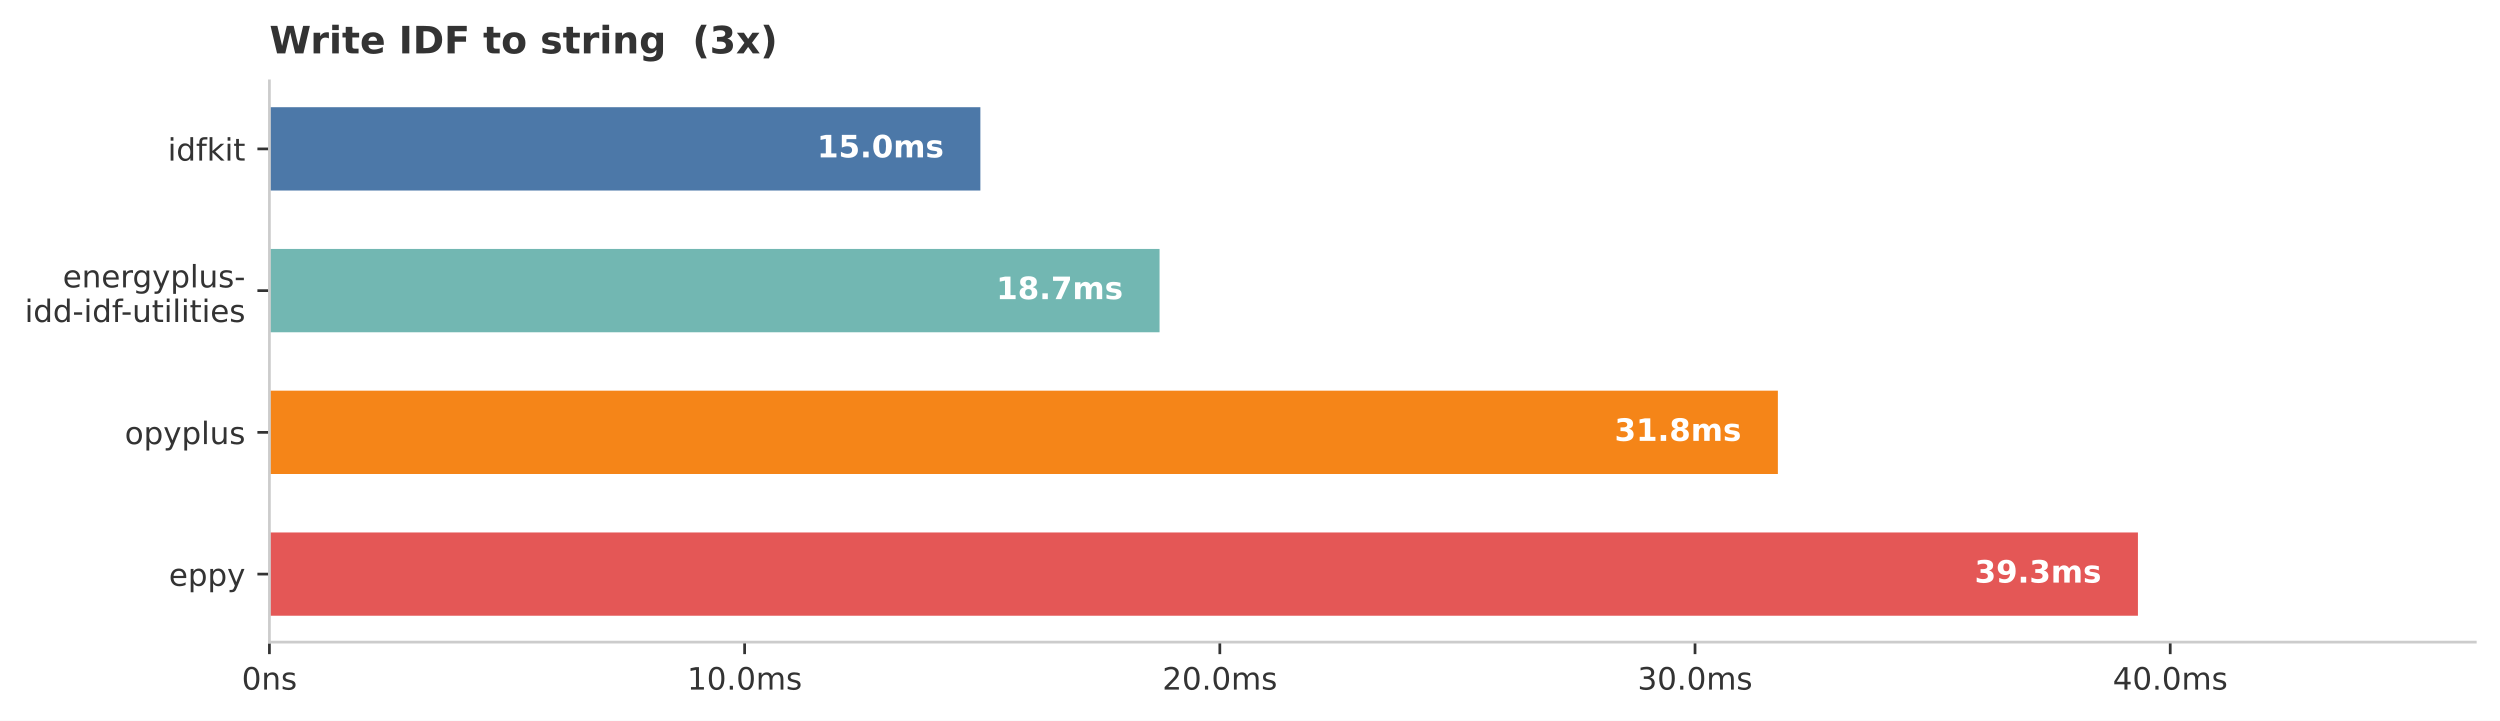
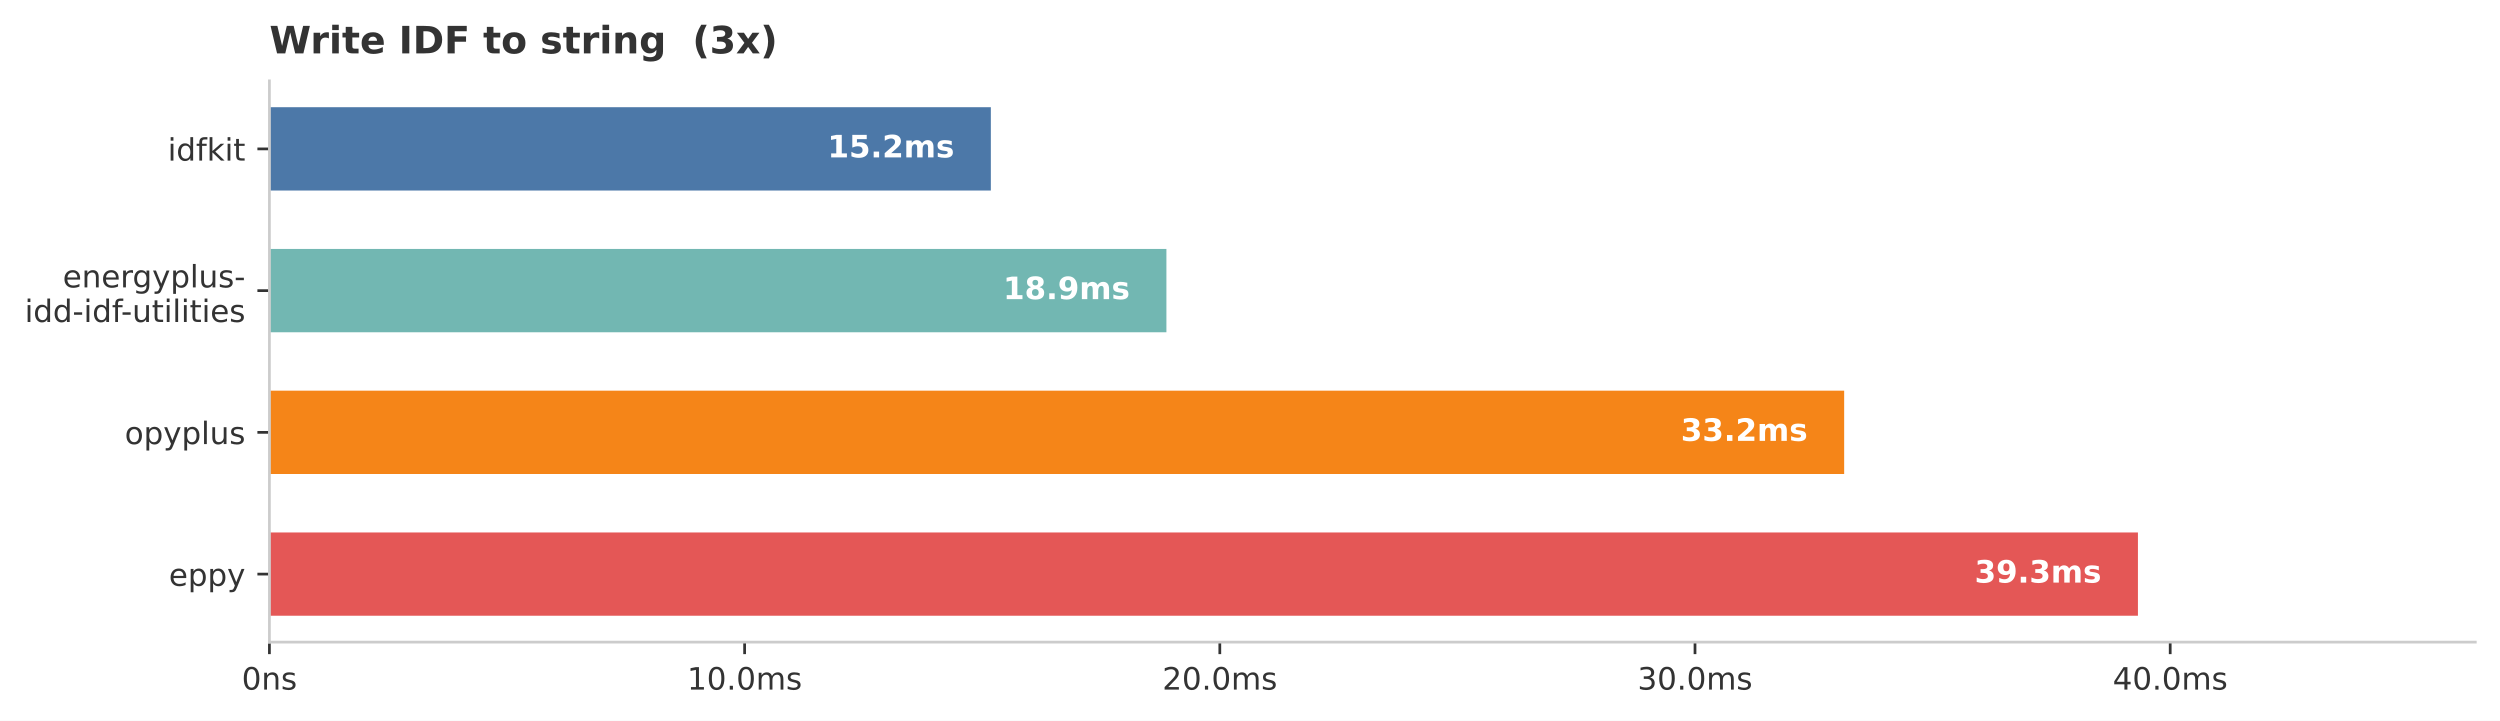
<svg xmlns="http://www.w3.org/2000/svg" xmlns:xlink="http://www.w3.org/1999/xlink" width="728.4pt" height="210pt" viewBox="0 0 728.4 210" version="1.1">
  <defs>
    <style type="text/css">*{stroke-linejoin: round; stroke-linecap: butt}</style>
  </defs>
  <g id="figure_1">
    <g id="patch_1">
      <path d="M 0 210 L 728.4 210 L 728.4 -0 L 0 -0 z " style="fill: #ffffff" />
    </g>
    <g id="axes_1">
      <g id="patch_2">
        <path d="M 78.497 187.089 L 721.2 187.089 L 721.2 23.558 L 78.497 23.558 z " style="fill: #ffffff" />
      </g>
      <g id="patch_3">
-         <path d="M 78.497 30.992 L 285.893 30.992 L 285.893 55.769 L 78.497 55.769 z " clip-path="url(#p78777f69db)" style="fill: #4c78a8; stroke: #ffffff; stroke-width: 0.5; stroke-linejoin: miter" />
+         <path d="M 78.497 30.992 L 288.944 30.992 L 288.944 55.769 L 78.497 55.769 z " clip-path="url(#p99929ce9ed)" style="fill: #4c78a8; stroke: #ffffff; stroke-width: 0.5; stroke-linejoin: miter" />
      </g>
      <g id="patch_4">
-         <path d="M 78.497 72.287 L 338.099 72.287 L 338.099 97.065 L 78.497 97.065 z " clip-path="url(#p78777f69db)" style="fill: #72b7b2; stroke: #ffffff; stroke-width: 0.5; stroke-linejoin: miter" />
+         <path d="M 78.497 72.287 L 340.096 72.287 L 340.096 97.065 L 78.497 97.065 z " clip-path="url(#p99929ce9ed)" style="fill: #72b7b2; stroke: #ffffff; stroke-width: 0.5; stroke-linejoin: miter" />
      </g>
      <g id="patch_5">
-         <path d="M 78.497 113.583 L 518.252 113.583 L 518.252 138.36 L 78.497 138.36 z " clip-path="url(#p78777f69db)" style="fill: #f58518; stroke: #ffffff; stroke-width: 0.5; stroke-linejoin: miter" />
+         <path d="M 78.497 113.583 L 537.565 113.583 L 537.565 138.36 L 78.497 138.36 z " clip-path="url(#p99929ce9ed)" style="fill: #f58518; stroke: #ffffff; stroke-width: 0.5; stroke-linejoin: miter" />
      </g>
      <g id="patch_6">
-         <path d="M 78.497 154.879 L 623.16 154.879 L 623.16 179.656 L 78.497 179.656 z " clip-path="url(#p78777f69db)" style="fill: #e45756; stroke: #ffffff; stroke-width: 0.5; stroke-linejoin: miter" />
+         <path d="M 78.497 154.879 L 623.16 154.879 L 623.16 179.656 L 78.497 179.656 z " clip-path="url(#p99929ce9ed)" style="fill: #e45756; stroke: #ffffff; stroke-width: 0.5; stroke-linejoin: miter" />
      </g>
      <g id="matplotlib.axis_1">
        <g id="xtick_1">
          <g id="line2d_1">
            <defs>
-               <path id="m47d28d8f5f" d="M 0 0 L 0 3.5 " style="stroke: #333333; stroke-width: 0.8" />
+               <path id="me2864a29cc" d="M 0 0 L 0 3.5 " style="stroke: #333333; stroke-width: 0.8" />
            </defs>
            <g>
-               <use xlink:href="#m47d28d8f5f" x="78.497" y="187.089" style="fill: #333333; stroke: #333333; stroke-width: 0.8" />
+               <use xlink:href="#me2864a29cc" x="78.497" y="187.089" style="fill: #333333; stroke: #333333; stroke-width: 0.8" />
            </g>
          </g>
          <g id="text_1">
            <g style="fill: #333333" transform="translate(70.43734 200.9278) scale(0.09 -0.09)">
              <defs>
                <path id="DejaVuSans-30" d="M 2034 4250 Q 1547 4250 1301 3770 Q 1056 3291 1056 2328 Q 1056 1369 1301 889 Q 1547 409 2034 409 Q 2525 409 2770 889 Q 3016 1369 3016 2328 Q 3016 3291 2770 3770 Q 2525 4250 2034 4250 z M 2034 4750 Q 2819 4750 3233 4129 Q 3647 3509 3647 2328 Q 3647 1150 3233 529 Q 2819 -91 2034 -91 Q 1250 -91 836 529 Q 422 1150 422 2328 Q 422 3509 836 4129 Q 1250 4750 2034 4750 z " transform="scale(0.015625)" />
                <path id="DejaVuSans-6e" d="M 3513 2113 L 3513 0 L 2938 0 L 2938 2094 Q 2938 2591 2744 2837 Q 2550 3084 2163 3084 Q 1697 3084 1428 2787 Q 1159 2491 1159 1978 L 1159 0 L 581 0 L 581 3500 L 1159 3500 L 1159 2956 Q 1366 3272 1645 3428 Q 1925 3584 2291 3584 Q 2894 3584 3203 3211 Q 3513 2838 3513 2113 z " transform="scale(0.015625)" />
                <path id="DejaVuSans-73" d="M 2834 3397 L 2834 2853 Q 2591 2978 2328 3040 Q 2066 3103 1784 3103 Q 1356 3103 1142 2972 Q 928 2841 928 2578 Q 928 2378 1081 2264 Q 1234 2150 1697 2047 L 1894 2003 Q 2506 1872 2764 1633 Q 3022 1394 3022 966 Q 3022 478 2636 193 Q 2250 -91 1575 -91 Q 1294 -91 989 -36 Q 684 19 347 128 L 347 722 Q 666 556 975 473 Q 1284 391 1588 391 Q 1994 391 2212 530 Q 2431 669 2431 922 Q 2431 1156 2273 1281 Q 2116 1406 1581 1522 L 1381 1569 Q 847 1681 609 1914 Q 372 2147 372 2553 Q 372 3047 722 3315 Q 1072 3584 1716 3584 Q 2034 3584 2315 3537 Q 2597 3491 2834 3397 z " transform="scale(0.015625)" />
              </defs>
              <use xlink:href="#DejaVuSans-30" />
              <use xlink:href="#DejaVuSans-6e" transform="translate(63.62305 0)" />
              <use xlink:href="#DejaVuSans-73" transform="translate(127.002 0)" />
            </g>
          </g>
        </g>
        <g id="xtick_2">
          <g id="line2d_2">
            <g>
-               <use xlink:href="#m47d28d8f5f" x="216.952" y="187.089" style="fill: #333333; stroke: #333333; stroke-width: 0.8" />
+               <use xlink:href="#me2864a29cc" x="216.95" y="187.089" style="fill: #333333; stroke: #333333; stroke-width: 0.8" />
            </g>
          </g>
          <g id="text_2">
-             <g style="fill: #333333" transform="translate(200.2051 200.9278) scale(0.09 -0.09)">
+             <g style="fill: #333333" transform="translate(200.2028 200.9278) scale(0.09 -0.09)">
              <defs>
                <path id="DejaVuSans-31" d="M 794 531 L 1825 531 L 1825 4091 L 703 3866 L 703 4441 L 1819 4666 L 2450 4666 L 2450 531 L 3481 531 L 3481 0 L 794 0 L 794 531 z " transform="scale(0.015625)" />
                <path id="DejaVuSans-2e" d="M 684 794 L 1344 794 L 1344 0 L 684 0 L 684 794 z " transform="scale(0.015625)" />
                <path id="DejaVuSans-6d" d="M 3328 2828 Q 3544 3216 3844 3400 Q 4144 3584 4550 3584 Q 5097 3584 5394 3201 Q 5691 2819 5691 2113 L 5691 0 L 5113 0 L 5113 2094 Q 5113 2597 4934 2840 Q 4756 3084 4391 3084 Q 3944 3084 3684 2787 Q 3425 2491 3425 1978 L 3425 0 L 2847 0 L 2847 2094 Q 2847 2600 2669 2842 Q 2491 3084 2119 3084 Q 1678 3084 1418 2786 Q 1159 2488 1159 1978 L 1159 0 L 581 0 L 581 3500 L 1159 3500 L 1159 2956 Q 1356 3278 1631 3431 Q 1906 3584 2284 3584 Q 2666 3584 2933 3390 Q 3200 3197 3328 2828 z " transform="scale(0.015625)" />
              </defs>
              <use xlink:href="#DejaVuSans-31" />
              <use xlink:href="#DejaVuSans-30" transform="translate(63.62305 0)" />
              <use xlink:href="#DejaVuSans-2e" transform="translate(127.2461 0)" />
              <use xlink:href="#DejaVuSans-30" transform="translate(159.0332 0)" />
              <use xlink:href="#DejaVuSans-6d" transform="translate(222.6562 0)" />
              <use xlink:href="#DejaVuSans-73" transform="translate(320.0684 0)" />
            </g>
          </g>
        </g>
        <g id="xtick_3">
          <g id="line2d_3">
            <g>
-               <use xlink:href="#m47d28d8f5f" x="355.408" y="187.089" style="fill: #333333; stroke: #333333; stroke-width: 0.8" />
+               <use xlink:href="#me2864a29cc" x="355.403" y="187.089" style="fill: #333333; stroke: #333333; stroke-width: 0.8" />
            </g>
          </g>
          <g id="text_3">
-             <g style="fill: #333333" transform="translate(338.6607 200.9278) scale(0.09 -0.09)">
+             <g style="fill: #333333" transform="translate(338.656 200.9278) scale(0.09 -0.09)">
              <defs>
                <path id="DejaVuSans-32" d="M 1228 531 L 3431 531 L 3431 0 L 469 0 L 469 531 Q 828 903 1448 1529 Q 2069 2156 2228 2338 Q 2531 2678 2651 2914 Q 2772 3150 2772 3378 Q 2772 3750 2511 3984 Q 2250 4219 1831 4219 Q 1534 4219 1204 4116 Q 875 4013 500 3803 L 500 4441 Q 881 4594 1212 4672 Q 1544 4750 1819 4750 Q 2544 4750 2975 4387 Q 3406 4025 3406 3419 Q 3406 3131 3298 2873 Q 3191 2616 2906 2266 Q 2828 2175 2409 1742 Q 1991 1309 1228 531 z " transform="scale(0.015625)" />
              </defs>
              <use xlink:href="#DejaVuSans-32" />
              <use xlink:href="#DejaVuSans-30" transform="translate(63.62305 0)" />
              <use xlink:href="#DejaVuSans-2e" transform="translate(127.2461 0)" />
              <use xlink:href="#DejaVuSans-30" transform="translate(159.0332 0)" />
              <use xlink:href="#DejaVuSans-6d" transform="translate(222.6562 0)" />
              <use xlink:href="#DejaVuSans-73" transform="translate(320.0684 0)" />
            </g>
          </g>
        </g>
        <g id="xtick_4">
          <g id="line2d_4">
            <g>
-               <use xlink:href="#m47d28d8f5f" x="493.863" y="187.089" style="fill: #333333; stroke: #333333; stroke-width: 0.8" />
+               <use xlink:href="#me2864a29cc" x="493.856" y="187.089" style="fill: #333333; stroke: #333333; stroke-width: 0.8" />
            </g>
          </g>
          <g id="text_4">
-             <g style="fill: #333333" transform="translate(477.1163 200.9278) scale(0.09 -0.09)">
+             <g style="fill: #333333" transform="translate(477.1093 200.9278) scale(0.09 -0.09)">
              <defs>
                <path id="DejaVuSans-33" d="M 2597 2516 Q 3050 2419 3304 2112 Q 3559 1806 3559 1356 Q 3559 666 3084 287 Q 2609 -91 1734 -91 Q 1441 -91 1130 -33 Q 819 25 488 141 L 488 750 Q 750 597 1062 519 Q 1375 441 1716 441 Q 2309 441 2620 675 Q 2931 909 2931 1356 Q 2931 1769 2642 2001 Q 2353 2234 1838 2234 L 1294 2234 L 1294 2753 L 1863 2753 Q 2328 2753 2575 2939 Q 2822 3125 2822 3475 Q 2822 3834 2567 4026 Q 2313 4219 1838 4219 Q 1578 4219 1281 4162 Q 984 4106 628 3988 L 628 4550 Q 988 4650 1302 4700 Q 1616 4750 1894 4750 Q 2613 4750 3031 4423 Q 3450 4097 3450 3541 Q 3450 3153 3228 2886 Q 3006 2619 2597 2516 z " transform="scale(0.015625)" />
              </defs>
              <use xlink:href="#DejaVuSans-33" />
              <use xlink:href="#DejaVuSans-30" transform="translate(63.62305 0)" />
              <use xlink:href="#DejaVuSans-2e" transform="translate(127.2461 0)" />
              <use xlink:href="#DejaVuSans-30" transform="translate(159.0332 0)" />
              <use xlink:href="#DejaVuSans-6d" transform="translate(222.6562 0)" />
              <use xlink:href="#DejaVuSans-73" transform="translate(320.0684 0)" />
            </g>
          </g>
        </g>
        <g id="xtick_5">
          <g id="line2d_5">
            <g>
-               <use xlink:href="#m47d28d8f5f" x="632.319" y="187.089" style="fill: #333333; stroke: #333333; stroke-width: 0.8" />
+               <use xlink:href="#me2864a29cc" x="632.31" y="187.089" style="fill: #333333; stroke: #333333; stroke-width: 0.8" />
            </g>
          </g>
          <g id="text_5">
-             <g style="fill: #333333" transform="translate(615.5719 200.9278) scale(0.09 -0.09)">
+             <g style="fill: #333333" transform="translate(615.5625 200.9278) scale(0.09 -0.09)">
              <defs>
                <path id="DejaVuSans-34" d="M 2419 4116 L 825 1625 L 2419 1625 L 2419 4116 z M 2253 4666 L 3047 4666 L 3047 1625 L 3713 1625 L 3713 1100 L 3047 1100 L 3047 0 L 2419 0 L 2419 1100 L 313 1100 L 313 1709 L 2253 4666 z " transform="scale(0.015625)" />
              </defs>
              <use xlink:href="#DejaVuSans-34" />
              <use xlink:href="#DejaVuSans-30" transform="translate(63.62305 0)" />
              <use xlink:href="#DejaVuSans-2e" transform="translate(127.2461 0)" />
              <use xlink:href="#DejaVuSans-30" transform="translate(159.0332 0)" />
              <use xlink:href="#DejaVuSans-6d" transform="translate(222.6562 0)" />
              <use xlink:href="#DejaVuSans-73" transform="translate(320.0684 0)" />
            </g>
          </g>
        </g>
      </g>
      <g id="matplotlib.axis_2">
        <g id="ytick_1">
          <g id="line2d_6">
            <defs>
-               <path id="m588c91ca24" d="M 0 0 L -3.5 0 " style="stroke: #333333; stroke-width: 0.8" />
+               <path id="md1271dd199" d="M 0 0 L -3.5 0 " style="stroke: #333333; stroke-width: 0.8" />
            </defs>
            <g>
-               <use xlink:href="#m588c91ca24" x="78.497" y="43.38" style="fill: #333333; stroke: #333333; stroke-width: 0.8" />
+               <use xlink:href="#md1271dd199" x="78.497" y="43.38" style="fill: #333333; stroke: #333333; stroke-width: 0.8" />
            </g>
          </g>
          <g id="text_6">
            <g style="fill: #333333" transform="translate(48.87422 46.79951) scale(0.09 -0.09)">
              <defs>
                <path id="DejaVuSans-69" d="M 603 3500 L 1178 3500 L 1178 0 L 603 0 L 603 3500 z M 603 4863 L 1178 4863 L 1178 4134 L 603 4134 L 603 4863 z " transform="scale(0.015625)" />
                <path id="DejaVuSans-64" d="M 2906 2969 L 2906 4863 L 3481 4863 L 3481 0 L 2906 0 L 2906 525 Q 2725 213 2448 61 Q 2172 -91 1784 -91 Q 1150 -91 751 415 Q 353 922 353 1747 Q 353 2572 751 3078 Q 1150 3584 1784 3584 Q 2172 3584 2448 3432 Q 2725 3281 2906 2969 z M 947 1747 Q 947 1113 1208 752 Q 1469 391 1925 391 Q 2381 391 2643 752 Q 2906 1113 2906 1747 Q 2906 2381 2643 2742 Q 2381 3103 1925 3103 Q 1469 3103 1208 2742 Q 947 2381 947 1747 z " transform="scale(0.015625)" />
                <path id="DejaVuSans-66" d="M 2375 4863 L 2375 4384 L 1825 4384 Q 1516 4384 1395 4259 Q 1275 4134 1275 3809 L 1275 3500 L 2222 3500 L 2222 3053 L 1275 3053 L 1275 0 L 697 0 L 697 3053 L 147 3053 L 147 3500 L 697 3500 L 697 3744 Q 697 4328 969 4595 Q 1241 4863 1831 4863 L 2375 4863 z " transform="scale(0.015625)" />
                <path id="DejaVuSans-6b" d="M 581 4863 L 1159 4863 L 1159 1991 L 2875 3500 L 3609 3500 L 1753 1863 L 3688 0 L 2938 0 L 1159 1709 L 1159 0 L 581 0 L 581 4863 z " transform="scale(0.015625)" />
                <path id="DejaVuSans-74" d="M 1172 4494 L 1172 3500 L 2356 3500 L 2356 3053 L 1172 3053 L 1172 1153 Q 1172 725 1289 603 Q 1406 481 1766 481 L 2356 481 L 2356 0 L 1766 0 Q 1100 0 847 248 Q 594 497 594 1153 L 594 3053 L 172 3053 L 172 3500 L 594 3500 L 594 4494 L 1172 4494 z " transform="scale(0.015625)" />
              </defs>
              <use xlink:href="#DejaVuSans-69" />
              <use xlink:href="#DejaVuSans-64" transform="translate(27.7832 0)" />
              <use xlink:href="#DejaVuSans-66" transform="translate(91.25977 0)" />
              <use xlink:href="#DejaVuSans-6b" transform="translate(126.4648 0)" />
              <use xlink:href="#DejaVuSans-69" transform="translate(184.375 0)" />
              <use xlink:href="#DejaVuSans-74" transform="translate(212.1582 0)" />
            </g>
          </g>
        </g>
        <g id="ytick_2">
          <g id="line2d_7">
            <g>
-               <use xlink:href="#m588c91ca24" x="78.497" y="84.676" style="fill: #333333; stroke: #333333; stroke-width: 0.8" />
+               <use xlink:href="#md1271dd199" x="78.497" y="84.676" style="fill: #333333; stroke: #333333; stroke-width: 0.8" />
            </g>
          </g>
          <g id="text_7">
            <g style="fill: #333333" transform="translate(18.28125 83.74004) scale(0.09 -0.09)">
              <defs>
                <path id="DejaVuSans-65" d="M 3597 1894 L 3597 1613 L 953 1613 Q 991 1019 1311 708 Q 1631 397 2203 397 Q 2534 397 2845 478 Q 3156 559 3463 722 L 3463 178 Q 3153 47 2828 -22 Q 2503 -91 2169 -91 Q 1331 -91 842 396 Q 353 884 353 1716 Q 353 2575 817 3079 Q 1281 3584 2069 3584 Q 2775 3584 3186 3129 Q 3597 2675 3597 1894 z M 3022 2063 Q 3016 2534 2758 2815 Q 2500 3097 2075 3097 Q 1594 3097 1305 2825 Q 1016 2553 972 2059 L 3022 2063 z " transform="scale(0.015625)" />
                <path id="DejaVuSans-72" d="M 2631 2963 Q 2534 3019 2420 3045 Q 2306 3072 2169 3072 Q 1681 3072 1420 2755 Q 1159 2438 1159 1844 L 1159 0 L 581 0 L 581 3500 L 1159 3500 L 1159 2956 Q 1341 3275 1631 3429 Q 1922 3584 2338 3584 Q 2397 3584 2469 3576 Q 2541 3569 2628 3553 L 2631 2963 z " transform="scale(0.015625)" />
                <path id="DejaVuSans-67" d="M 2906 1791 Q 2906 2416 2648 2759 Q 2391 3103 1925 3103 Q 1463 3103 1205 2759 Q 947 2416 947 1791 Q 947 1169 1205 825 Q 1463 481 1925 481 Q 2391 481 2648 825 Q 2906 1169 2906 1791 z M 3481 434 Q 3481 -459 3084 -895 Q 2688 -1331 1869 -1331 Q 1566 -1331 1297 -1286 Q 1028 -1241 775 -1147 L 775 -588 Q 1028 -725 1275 -790 Q 1522 -856 1778 -856 Q 2344 -856 2625 -561 Q 2906 -266 2906 331 L 2906 616 Q 2728 306 2450 153 Q 2172 0 1784 0 Q 1141 0 747 490 Q 353 981 353 1791 Q 353 2603 747 3093 Q 1141 3584 1784 3584 Q 2172 3584 2450 3431 Q 2728 3278 2906 2969 L 2906 3500 L 3481 3500 L 3481 434 z " transform="scale(0.015625)" />
                <path id="DejaVuSans-79" d="M 2059 -325 Q 1816 -950 1584 -1140 Q 1353 -1331 966 -1331 L 506 -1331 L 506 -850 L 844 -850 Q 1081 -850 1212 -737 Q 1344 -625 1503 -206 L 1606 56 L 191 3500 L 800 3500 L 1894 763 L 2988 3500 L 3597 3500 L 2059 -325 z " transform="scale(0.015625)" />
                <path id="DejaVuSans-70" d="M 1159 525 L 1159 -1331 L 581 -1331 L 581 3500 L 1159 3500 L 1159 2969 Q 1341 3281 1617 3432 Q 1894 3584 2278 3584 Q 2916 3584 3314 3078 Q 3713 2572 3713 1747 Q 3713 922 3314 415 Q 2916 -91 2278 -91 Q 1894 -91 1617 61 Q 1341 213 1159 525 z M 3116 1747 Q 3116 2381 2855 2742 Q 2594 3103 2138 3103 Q 1681 3103 1420 2742 Q 1159 2381 1159 1747 Q 1159 1113 1420 752 Q 1681 391 2138 391 Q 2594 391 2855 752 Q 3116 1113 3116 1747 z " transform="scale(0.015625)" />
                <path id="DejaVuSans-6c" d="M 603 4863 L 1178 4863 L 1178 0 L 603 0 L 603 4863 z " transform="scale(0.015625)" />
                <path id="DejaVuSans-75" d="M 544 1381 L 544 3500 L 1119 3500 L 1119 1403 Q 1119 906 1312 657 Q 1506 409 1894 409 Q 2359 409 2629 706 Q 2900 1003 2900 1516 L 2900 3500 L 3475 3500 L 3475 0 L 2900 0 L 2900 538 Q 2691 219 2414 64 Q 2138 -91 1772 -91 Q 1169 -91 856 284 Q 544 659 544 1381 z M 1991 3584 L 1991 3584 z " transform="scale(0.015625)" />
                <path id="DejaVuSans-2d" d="M 313 2009 L 1997 2009 L 1997 1497 L 313 1497 L 313 2009 z " transform="scale(0.015625)" />
              </defs>
              <use xlink:href="#DejaVuSans-65" />
              <use xlink:href="#DejaVuSans-6e" transform="translate(61.52344 0)" />
              <use xlink:href="#DejaVuSans-65" transform="translate(124.9023 0)" />
              <use xlink:href="#DejaVuSans-72" transform="translate(186.4258 0)" />
              <use xlink:href="#DejaVuSans-67" transform="translate(225.7891 0)" />
              <use xlink:href="#DejaVuSans-79" transform="translate(289.2656 0)" />
              <use xlink:href="#DejaVuSans-70" transform="translate(348.4453 0)" />
              <use xlink:href="#DejaVuSans-6c" transform="translate(411.9219 0)" />
              <use xlink:href="#DejaVuSans-75" transform="translate(439.7051 0)" />
              <use xlink:href="#DejaVuSans-73" transform="translate(503.084 0)" />
              <use xlink:href="#DejaVuSans-2d" transform="translate(555.1836 0)" />
            </g>
            <g style="fill: #333333" transform="translate(7.2 93.81807) scale(0.09 -0.09)">
              <use xlink:href="#DejaVuSans-69" />
              <use xlink:href="#DejaVuSans-64" transform="translate(27.7832 0)" />
              <use xlink:href="#DejaVuSans-64" transform="translate(91.25977 0)" />
              <use xlink:href="#DejaVuSans-2d" transform="translate(154.7363 0)" />
              <use xlink:href="#DejaVuSans-69" transform="translate(190.8203 0)" />
              <use xlink:href="#DejaVuSans-64" transform="translate(218.6035 0)" />
              <use xlink:href="#DejaVuSans-66" transform="translate(282.0801 0)" />
              <use xlink:href="#DejaVuSans-2d" transform="translate(311.7852 0)" />
              <use xlink:href="#DejaVuSans-75" transform="translate(347.8691 0)" />
              <use xlink:href="#DejaVuSans-74" transform="translate(411.248 0)" />
              <use xlink:href="#DejaVuSans-69" transform="translate(450.457 0)" />
              <use xlink:href="#DejaVuSans-6c" transform="translate(478.2402 0)" />
              <use xlink:href="#DejaVuSans-69" transform="translate(506.0234 0)" />
              <use xlink:href="#DejaVuSans-74" transform="translate(533.8066 0)" />
              <use xlink:href="#DejaVuSans-69" transform="translate(573.0156 0)" />
              <use xlink:href="#DejaVuSans-65" transform="translate(600.7988 0)" />
              <use xlink:href="#DejaVuSans-73" transform="translate(662.3223 0)" />
            </g>
          </g>
        </g>
        <g id="ytick_3">
          <g id="line2d_8">
            <g>
-               <use xlink:href="#m588c91ca24" x="78.497" y="125.972" style="fill: #333333; stroke: #333333; stroke-width: 0.8" />
+               <use xlink:href="#md1271dd199" x="78.497" y="125.972" style="fill: #333333; stroke: #333333; stroke-width: 0.8" />
            </g>
          </g>
          <g id="text_8">
            <g style="fill: #333333" transform="translate(36.34313 129.3909) scale(0.09 -0.09)">
              <defs>
                <path id="DejaVuSans-6f" d="M 1959 3097 Q 1497 3097 1228 2736 Q 959 2375 959 1747 Q 959 1119 1226 758 Q 1494 397 1959 397 Q 2419 397 2687 759 Q 2956 1122 2956 1747 Q 2956 2369 2687 2733 Q 2419 3097 1959 3097 z M 1959 3584 Q 2709 3584 3137 3096 Q 3566 2609 3566 1747 Q 3566 888 3137 398 Q 2709 -91 1959 -91 Q 1206 -91 779 398 Q 353 888 353 1747 Q 353 2609 779 3096 Q 1206 3584 1959 3584 z " transform="scale(0.015625)" />
              </defs>
              <use xlink:href="#DejaVuSans-6f" />
              <use xlink:href="#DejaVuSans-70" transform="translate(61.18164 0)" />
              <use xlink:href="#DejaVuSans-79" transform="translate(124.6582 0)" />
              <use xlink:href="#DejaVuSans-70" transform="translate(183.8379 0)" />
              <use xlink:href="#DejaVuSans-6c" transform="translate(247.3145 0)" />
              <use xlink:href="#DejaVuSans-75" transform="translate(275.0977 0)" />
              <use xlink:href="#DejaVuSans-73" transform="translate(338.4766 0)" />
            </g>
          </g>
        </g>
        <g id="ytick_4">
          <g id="line2d_9">
            <g>
-               <use xlink:href="#m588c91ca24" x="78.497" y="167.267" style="fill: #333333; stroke: #333333; stroke-width: 0.8" />
+               <use xlink:href="#md1271dd199" x="78.497" y="167.267" style="fill: #333333; stroke: #333333; stroke-width: 0.8" />
            </g>
          </g>
          <g id="text_9">
            <g style="fill: #333333" transform="translate(49.20469 170.6866) scale(0.09 -0.09)">
              <use xlink:href="#DejaVuSans-65" />
              <use xlink:href="#DejaVuSans-70" transform="translate(61.52344 0)" />
              <use xlink:href="#DejaVuSans-70" transform="translate(125 0)" />
              <use xlink:href="#DejaVuSans-79" transform="translate(188.4766 0)" />
            </g>
          </g>
        </g>
      </g>
      <g id="patch_7">
        <path d="M 78.497 187.089 L 78.497 23.558 " style="fill: none; stroke: #cccccc; stroke-width: 0.8; stroke-linejoin: miter; stroke-linecap: square" />
      </g>
      <g id="patch_8">
        <path d="M 78.497 187.089 L 721.2 187.089 " style="fill: none; stroke: #cccccc; stroke-width: 0.8; stroke-linejoin: miter; stroke-linecap: square" />
      </g>
      <g id="text_10">
-         <g style="fill: #ffffff" transform="translate(238.06 45.86365) scale(0.09 -0.09)">
+         <g style="fill: #ffffff" transform="translate(241.1111 45.86365) scale(0.09 -0.09)">
          <defs>
            <path id="DejaVuSans-Bold-31" d="M 750 831 L 1813 831 L 1813 3847 L 722 3622 L 722 4441 L 1806 4666 L 2950 4666 L 2950 831 L 4013 831 L 4013 0 L 750 0 L 750 831 z " transform="scale(0.015625)" />
            <path id="DejaVuSans-Bold-35" d="M 678 4666 L 3669 4666 L 3669 3781 L 1638 3781 L 1638 3059 Q 1775 3097 1914 3117 Q 2053 3138 2203 3138 Q 3056 3138 3531 2711 Q 4006 2284 4006 1522 Q 4006 766 3489 337 Q 2972 -91 2053 -91 Q 1656 -91 1267 -14 Q 878 63 494 219 L 494 1166 Q 875 947 1217 837 Q 1559 728 1863 728 Q 2300 728 2551 942 Q 2803 1156 2803 1522 Q 2803 1891 2551 2103 Q 2300 2316 1863 2316 Q 1603 2316 1309 2248 Q 1016 2181 678 2041 L 678 4666 z " transform="scale(0.015625)" />
            <path id="DejaVuSans-Bold-2e" d="M 653 1209 L 1778 1209 L 1778 0 L 653 0 L 653 1209 z " transform="scale(0.015625)" />
-             <path id="DejaVuSans-Bold-30" d="M 2944 2338 Q 2944 3213 2780 3570 Q 2616 3928 2228 3928 Q 1841 3928 1675 3570 Q 1509 3213 1509 2338 Q 1509 1453 1675 1090 Q 1841 728 2228 728 Q 2613 728 2778 1090 Q 2944 1453 2944 2338 z M 4147 2328 Q 4147 1169 3647 539 Q 3147 -91 2228 -91 Q 1306 -91 806 539 Q 306 1169 306 2328 Q 306 3491 806 4120 Q 1306 4750 2228 4750 Q 3147 4750 3647 4120 Q 4147 3491 4147 2328 z " transform="scale(0.015625)" />
+             <path id="DejaVuSans-Bold-32" d="M 1844 884 L 3897 884 L 3897 0 L 506 0 L 506 884 L 2209 2388 Q 2438 2594 2547 2791 Q 2656 2988 2656 3200 Q 2656 3528 2436 3728 Q 2216 3928 1850 3928 Q 1569 3928 1234 3808 Q 900 3688 519 3450 L 519 4475 Q 925 4609 1322 4679 Q 1719 4750 2100 4750 Q 2938 4750 3402 4381 Q 3866 4013 3866 3353 Q 3866 2972 3669 2642 Q 3472 2313 2841 1759 L 1844 884 z " transform="scale(0.015625)" />
            <path id="DejaVuSans-Bold-6d" d="M 3781 2919 Q 3994 3244 4286 3414 Q 4578 3584 4928 3584 Q 5531 3584 5847 3212 Q 6163 2841 6163 2131 L 6163 0 L 5038 0 L 5038 1825 Q 5041 1866 5042 1909 Q 5044 1953 5044 2034 Q 5044 2406 4934 2573 Q 4825 2741 4581 2741 Q 4263 2741 4089 2478 Q 3916 2216 3909 1719 L 3909 0 L 2784 0 L 2784 1825 Q 2784 2406 2684 2573 Q 2584 2741 2328 2741 Q 2006 2741 1831 2477 Q 1656 2213 1656 1722 L 1656 0 L 531 0 L 531 3500 L 1656 3500 L 1656 2988 Q 1863 3284 2130 3434 Q 2397 3584 2719 3584 Q 3081 3584 3359 3409 Q 3638 3234 3781 2919 z " transform="scale(0.015625)" />
            <path id="DejaVuSans-Bold-73" d="M 3272 3391 L 3272 2541 Q 2913 2691 2578 2766 Q 2244 2841 1947 2841 Q 1628 2841 1473 2761 Q 1319 2681 1319 2516 Q 1319 2381 1436 2309 Q 1553 2238 1856 2203 L 2053 2175 Q 2913 2066 3209 1816 Q 3506 1566 3506 1031 Q 3506 472 3093 190 Q 2681 -91 1863 -91 Q 1516 -91 1145 -36 Q 775 19 384 128 L 384 978 Q 719 816 1070 734 Q 1422 653 1784 653 Q 2113 653 2278 743 Q 2444 834 2444 1013 Q 2444 1163 2330 1236 Q 2216 1309 1875 1350 L 1678 1375 Q 931 1469 631 1722 Q 331 1975 331 2491 Q 331 3047 712 3315 Q 1094 3584 1881 3584 Q 2191 3584 2531 3537 Q 2872 3491 3272 3391 z " transform="scale(0.015625)" />
          </defs>
          <use xlink:href="#DejaVuSans-Bold-31" />
          <use xlink:href="#DejaVuSans-Bold-35" transform="translate(69.58008 0)" />
          <use xlink:href="#DejaVuSans-Bold-2e" transform="translate(139.1602 0)" />
-           <use xlink:href="#DejaVuSans-Bold-30" transform="translate(177.1484 0)" />
+           <use xlink:href="#DejaVuSans-Bold-32" transform="translate(177.1484 0)" />
          <use xlink:href="#DejaVuSans-Bold-6d" transform="translate(246.7285 0)" />
          <use xlink:href="#DejaVuSans-Bold-73" transform="translate(350.9277 0)" />
        </g>
      </g>
      <g id="text_11">
-         <g style="fill: #ffffff" transform="translate(290.2664 87.15934) scale(0.09 -0.09)">
+         <g style="fill: #ffffff" transform="translate(292.2632 87.15934) scale(0.09 -0.09)">
          <defs>
            <path id="DejaVuSans-Bold-38" d="M 2228 2088 Q 1891 2088 1709 1903 Q 1528 1719 1528 1375 Q 1528 1031 1709 848 Q 1891 666 2228 666 Q 2563 666 2741 848 Q 2919 1031 2919 1375 Q 2919 1722 2741 1905 Q 2563 2088 2228 2088 z M 1350 2484 Q 925 2613 709 2878 Q 494 3144 494 3541 Q 494 4131 934 4440 Q 1375 4750 2228 4750 Q 3075 4750 3515 4442 Q 3956 4134 3956 3541 Q 3956 3144 3739 2878 Q 3522 2613 3097 2484 Q 3572 2353 3814 2058 Q 4056 1763 4056 1313 Q 4056 619 3595 264 Q 3134 -91 2228 -91 Q 1319 -91 855 264 Q 391 619 391 1313 Q 391 1763 633 2058 Q 875 2353 1350 2484 z M 1631 3419 Q 1631 3141 1786 2991 Q 1941 2841 2228 2841 Q 2509 2841 2662 2991 Q 2816 3141 2816 3419 Q 2816 3697 2662 3845 Q 2509 3994 2228 3994 Q 1941 3994 1786 3844 Q 1631 3694 1631 3419 z " transform="scale(0.015625)" />
-             <path id="DejaVuSans-Bold-37" d="M 428 4666 L 3944 4666 L 3944 3988 L 2125 0 L 953 0 L 2675 3781 L 428 3781 L 428 4666 z " transform="scale(0.015625)" />
+             <path id="DejaVuSans-Bold-39" d="M 641 103 L 641 966 Q 928 831 1190 764 Q 1453 697 1709 697 Q 2247 697 2547 995 Q 2847 1294 2900 1881 Q 2688 1725 2447 1647 Q 2206 1569 1925 1569 Q 1209 1569 770 1986 Q 331 2403 331 3084 Q 331 3838 820 4291 Q 1309 4744 2131 4744 Q 3044 4744 3544 4128 Q 4044 3513 4044 2388 Q 4044 1231 3459 570 Q 2875 -91 1856 -91 Q 1528 -91 1228 -42 Q 928 6 641 103 z M 2125 2350 Q 2441 2350 2600 2554 Q 2759 2759 2759 3169 Q 2759 3575 2600 3781 Q 2441 3988 2125 3988 Q 1809 3988 1650 3781 Q 1491 3575 1491 3169 Q 1491 2759 1650 2554 Q 1809 2350 2125 2350 z " transform="scale(0.015625)" />
          </defs>
          <use xlink:href="#DejaVuSans-Bold-31" />
          <use xlink:href="#DejaVuSans-Bold-38" transform="translate(69.58008 0)" />
          <use xlink:href="#DejaVuSans-Bold-2e" transform="translate(139.1602 0)" />
-           <use xlink:href="#DejaVuSans-Bold-37" transform="translate(177.1484 0)" />
+           <use xlink:href="#DejaVuSans-Bold-39" transform="translate(177.1484 0)" />
          <use xlink:href="#DejaVuSans-Bold-6d" transform="translate(246.7285 0)" />
          <use xlink:href="#DejaVuSans-Bold-73" transform="translate(350.9277 0)" />
        </g>
      </g>
      <g id="text_12">
-         <g style="fill: #ffffff" transform="translate(470.4191 128.455) scale(0.09 -0.09)">
+         <g style="fill: #ffffff" transform="translate(489.7322 128.455) scale(0.09 -0.09)">
          <defs>
            <path id="DejaVuSans-Bold-33" d="M 2981 2516 Q 3453 2394 3698 2092 Q 3944 1791 3944 1325 Q 3944 631 3412 270 Q 2881 -91 1863 -91 Q 1503 -91 1142 -33 Q 781 25 428 141 L 428 1069 Q 766 900 1098 814 Q 1431 728 1753 728 Q 2231 728 2486 893 Q 2741 1059 2741 1369 Q 2741 1688 2480 1852 Q 2219 2016 1709 2016 L 1228 2016 L 1228 2791 L 1734 2791 Q 2188 2791 2409 2933 Q 2631 3075 2631 3366 Q 2631 3634 2415 3781 Q 2200 3928 1806 3928 Q 1516 3928 1219 3862 Q 922 3797 628 3669 L 628 4550 Q 984 4650 1334 4700 Q 1684 4750 2022 4750 Q 2931 4750 3382 4451 Q 3834 4153 3834 3553 Q 3834 3144 3618 2883 Q 3403 2622 2981 2516 z " transform="scale(0.015625)" />
          </defs>
          <use xlink:href="#DejaVuSans-Bold-33" />
-           <use xlink:href="#DejaVuSans-Bold-31" transform="translate(69.58008 0)" />
+           <use xlink:href="#DejaVuSans-Bold-33" transform="translate(69.58008 0)" />
          <use xlink:href="#DejaVuSans-Bold-2e" transform="translate(139.1602 0)" />
-           <use xlink:href="#DejaVuSans-Bold-38" transform="translate(177.1484 0)" />
+           <use xlink:href="#DejaVuSans-Bold-32" transform="translate(177.1484 0)" />
          <use xlink:href="#DejaVuSans-Bold-6d" transform="translate(246.7285 0)" />
          <use xlink:href="#DejaVuSans-Bold-73" transform="translate(350.9277 0)" />
        </g>
      </g>
      <g id="text_13">
        <g style="fill: #ffffff" transform="translate(575.3274 169.7507) scale(0.09 -0.09)">
-           <defs>
-             <path id="DejaVuSans-Bold-39" d="M 641 103 L 641 966 Q 928 831 1190 764 Q 1453 697 1709 697 Q 2247 697 2547 995 Q 2847 1294 2900 1881 Q 2688 1725 2447 1647 Q 2206 1569 1925 1569 Q 1209 1569 770 1986 Q 331 2403 331 3084 Q 331 3838 820 4291 Q 1309 4744 2131 4744 Q 3044 4744 3544 4128 Q 4044 3513 4044 2388 Q 4044 1231 3459 570 Q 2875 -91 1856 -91 Q 1528 -91 1228 -42 Q 928 6 641 103 z M 2125 2350 Q 2441 2350 2600 2554 Q 2759 2759 2759 3169 Q 2759 3575 2600 3781 Q 2441 3988 2125 3988 Q 1809 3988 1650 3781 Q 1491 3575 1491 3169 Q 1491 2759 1650 2554 Q 1809 2350 2125 2350 z " transform="scale(0.015625)" />
-           </defs>
          <use xlink:href="#DejaVuSans-Bold-33" />
          <use xlink:href="#DejaVuSans-Bold-39" transform="translate(69.58008 0)" />
          <use xlink:href="#DejaVuSans-Bold-2e" transform="translate(139.1602 0)" />
          <use xlink:href="#DejaVuSans-Bold-33" transform="translate(177.1484 0)" />
          <use xlink:href="#DejaVuSans-Bold-6d" transform="translate(246.7285 0)" />
          <use xlink:href="#DejaVuSans-Bold-73" transform="translate(350.9277 0)" />
        </g>
      </g>
      <g id="text_14">
        <g style="fill: #333333" transform="translate(78.49656 15.55828) scale(0.11 -0.11)">
          <defs>
            <path id="DejaVuSans-Bold-57" d="M 191 4666 L 1344 4666 L 2150 1275 L 2950 4666 L 4109 4666 L 4909 1275 L 5716 4666 L 6859 4666 L 5759 0 L 4372 0 L 3525 3547 L 2688 0 L 1300 0 L 191 4666 z " transform="scale(0.015625)" />
            <path id="DejaVuSans-Bold-72" d="M 3138 2547 Q 2991 2616 2845 2648 Q 2700 2681 2553 2681 Q 2122 2681 1889 2404 Q 1656 2128 1656 1613 L 1656 0 L 538 0 L 538 3500 L 1656 3500 L 1656 2925 Q 1872 3269 2151 3426 Q 2431 3584 2822 3584 Q 2878 3584 2943 3579 Q 3009 3575 3134 3559 L 3138 2547 z " transform="scale(0.015625)" />
            <path id="DejaVuSans-Bold-69" d="M 538 3500 L 1656 3500 L 1656 0 L 538 0 L 538 3500 z M 538 4863 L 1656 4863 L 1656 3950 L 538 3950 L 538 4863 z " transform="scale(0.015625)" />
            <path id="DejaVuSans-Bold-74" d="M 1759 4494 L 1759 3500 L 2913 3500 L 2913 2700 L 1759 2700 L 1759 1216 Q 1759 972 1856 886 Q 1953 800 2241 800 L 2816 800 L 2816 0 L 1856 0 Q 1194 0 917 276 Q 641 553 641 1216 L 641 2700 L 84 2700 L 84 3500 L 641 3500 L 641 4494 L 1759 4494 z " transform="scale(0.015625)" />
            <path id="DejaVuSans-Bold-65" d="M 4031 1759 L 4031 1441 L 1416 1441 Q 1456 1047 1700 850 Q 1944 653 2381 653 Q 2734 653 3104 758 Q 3475 863 3866 1075 L 3866 213 Q 3469 63 3072 -14 Q 2675 -91 2278 -91 Q 1328 -91 801 392 Q 275 875 275 1747 Q 275 2603 792 3093 Q 1309 3584 2216 3584 Q 3041 3584 3536 3087 Q 4031 2591 4031 1759 z M 2881 2131 Q 2881 2450 2695 2645 Q 2509 2841 2209 2841 Q 1884 2841 1681 2658 Q 1478 2475 1428 2131 L 2881 2131 z " transform="scale(0.015625)" />
            <path id="DejaVuSans-Bold-20" transform="scale(0.015625)" />
            <path id="DejaVuSans-Bold-49" d="M 588 4666 L 1791 4666 L 1791 0 L 588 0 L 588 4666 z " transform="scale(0.015625)" />
            <path id="DejaVuSans-Bold-44" d="M 1791 3756 L 1791 909 L 2222 909 Q 2959 909 3348 1275 Q 3738 1641 3738 2338 Q 3738 3031 3350 3393 Q 2963 3756 2222 3756 L 1791 3756 z M 588 4666 L 1856 4666 Q 2919 4666 3439 4514 Q 3959 4363 4331 4000 Q 4659 3684 4818 3271 Q 4978 2859 4978 2338 Q 4978 1809 4818 1395 Q 4659 981 4331 666 Q 3956 303 3431 151 Q 2906 0 1856 0 L 588 0 L 588 4666 z " transform="scale(0.015625)" />
            <path id="DejaVuSans-Bold-46" d="M 588 4666 L 3834 4666 L 3834 3756 L 1791 3756 L 1791 2888 L 3713 2888 L 3713 1978 L 1791 1978 L 1791 0 L 588 0 L 588 4666 z " transform="scale(0.015625)" />
            <path id="DejaVuSans-Bold-6f" d="M 2203 2784 Q 1831 2784 1636 2517 Q 1441 2250 1441 1747 Q 1441 1244 1636 976 Q 1831 709 2203 709 Q 2569 709 2762 976 Q 2956 1244 2956 1747 Q 2956 2250 2762 2517 Q 2569 2784 2203 2784 z M 2203 3584 Q 3106 3584 3614 3096 Q 4122 2609 4122 1747 Q 4122 884 3614 396 Q 3106 -91 2203 -91 Q 1297 -91 786 396 Q 275 884 275 1747 Q 275 2609 786 3096 Q 1297 3584 2203 3584 z " transform="scale(0.015625)" />
            <path id="DejaVuSans-Bold-6e" d="M 4056 2131 L 4056 0 L 2931 0 L 2931 347 L 2931 1631 Q 2931 2084 2911 2256 Q 2891 2428 2841 2509 Q 2775 2619 2662 2680 Q 2550 2741 2406 2741 Q 2056 2741 1856 2470 Q 1656 2200 1656 1722 L 1656 0 L 538 0 L 538 3500 L 1656 3500 L 1656 2988 Q 1909 3294 2193 3439 Q 2478 3584 2822 3584 Q 3428 3584 3742 3212 Q 4056 2841 4056 2131 z " transform="scale(0.015625)" />
            <path id="DejaVuSans-Bold-67" d="M 2919 594 Q 2688 288 2409 144 Q 2131 0 1766 0 Q 1125 0 706 504 Q 288 1009 288 1791 Q 288 2575 706 3076 Q 1125 3578 1766 3578 Q 2131 3578 2409 3434 Q 2688 3291 2919 2981 L 2919 3500 L 4044 3500 L 4044 353 Q 4044 -491 3511 -936 Q 2978 -1381 1966 -1381 Q 1638 -1381 1331 -1331 Q 1025 -1281 716 -1178 L 716 -306 Q 1009 -475 1290 -558 Q 1572 -641 1856 -641 Q 2406 -641 2662 -400 Q 2919 -159 2919 353 L 2919 594 z M 2181 2772 Q 1834 2772 1640 2515 Q 1447 2259 1447 1791 Q 1447 1309 1634 1061 Q 1822 813 2181 813 Q 2531 813 2725 1069 Q 2919 1325 2919 1791 Q 2919 2259 2725 2515 Q 2531 2772 2181 2772 z " transform="scale(0.015625)" />
            <path id="DejaVuSans-Bold-28" d="M 2413 -844 L 1484 -844 Q 1006 -72 778 623 Q 550 1319 550 2003 Q 550 2688 779 3389 Q 1009 4091 1484 4856 L 2413 4856 Q 2013 4116 1813 3408 Q 1613 2700 1613 2009 Q 1613 1319 1811 609 Q 2009 -100 2413 -844 z " transform="scale(0.015625)" />
            <path id="DejaVuSans-Bold-78" d="M 1422 1791 L 159 3500 L 1344 3500 L 2059 2463 L 2784 3500 L 3969 3500 L 2706 1797 L 4031 0 L 2847 0 L 2059 1106 L 1281 0 L 97 0 L 1422 1791 z " transform="scale(0.015625)" />
            <path id="DejaVuSans-Bold-29" d="M 513 -844 Q 913 -100 1113 609 Q 1313 1319 1313 2009 Q 1313 2700 1113 3408 Q 913 4116 513 4856 L 1441 4856 Q 1916 4091 2145 3389 Q 2375 2688 2375 2003 Q 2375 1319 2147 623 Q 1919 -72 1441 -844 L 513 -844 z " transform="scale(0.015625)" />
          </defs>
          <use xlink:href="#DejaVuSans-Bold-57" />
          <use xlink:href="#DejaVuSans-Bold-72" transform="translate(108.5527 0)" />
          <use xlink:href="#DejaVuSans-Bold-69" transform="translate(157.8691 0)" />
          <use xlink:href="#DejaVuSans-Bold-74" transform="translate(192.1465 0)" />
          <use xlink:href="#DejaVuSans-Bold-65" transform="translate(239.9492 0)" />
          <use xlink:href="#DejaVuSans-Bold-20" transform="translate(307.7715 0)" />
          <use xlink:href="#DejaVuSans-Bold-49" transform="translate(342.5859 0)" />
          <use xlink:href="#DejaVuSans-Bold-44" transform="translate(379.793 0)" />
          <use xlink:href="#DejaVuSans-Bold-46" transform="translate(462.8008 0)" />
          <use xlink:href="#DejaVuSans-Bold-20" transform="translate(531.1113 0)" />
          <use xlink:href="#DejaVuSans-Bold-74" transform="translate(565.9258 0)" />
          <use xlink:href="#DejaVuSans-Bold-6f" transform="translate(613.7285 0)" />
          <use xlink:href="#DejaVuSans-Bold-20" transform="translate(682.4297 0)" />
          <use xlink:href="#DejaVuSans-Bold-73" transform="translate(717.2441 0)" />
          <use xlink:href="#DejaVuSans-Bold-74" transform="translate(776.7656 0)" />
          <use xlink:href="#DejaVuSans-Bold-72" transform="translate(824.5684 0)" />
          <use xlink:href="#DejaVuSans-Bold-69" transform="translate(873.8848 0)" />
          <use xlink:href="#DejaVuSans-Bold-6e" transform="translate(908.1621 0)" />
          <use xlink:href="#DejaVuSans-Bold-67" transform="translate(979.3535 0)" />
          <use xlink:href="#DejaVuSans-Bold-20" transform="translate(1050.936 0)" />
          <use xlink:href="#DejaVuSans-Bold-20" transform="translate(1085.75 0)" />
          <use xlink:href="#DejaVuSans-Bold-28" transform="translate(1120.564 0)" />
          <use xlink:href="#DejaVuSans-Bold-33" transform="translate(1166.268 0)" />
          <use xlink:href="#DejaVuSans-Bold-78" transform="translate(1235.848 0)" />
          <use xlink:href="#DejaVuSans-Bold-29" transform="translate(1300.35 0)" />
        </g>
      </g>
    </g>
  </g>
  <defs>
-     <clipPath id="p78777f69db">
+     <clipPath id="p99929ce9ed">
      <rect x="78.497" y="23.558" width="642.703" height="163.531" />
    </clipPath>
  </defs>
</svg>
